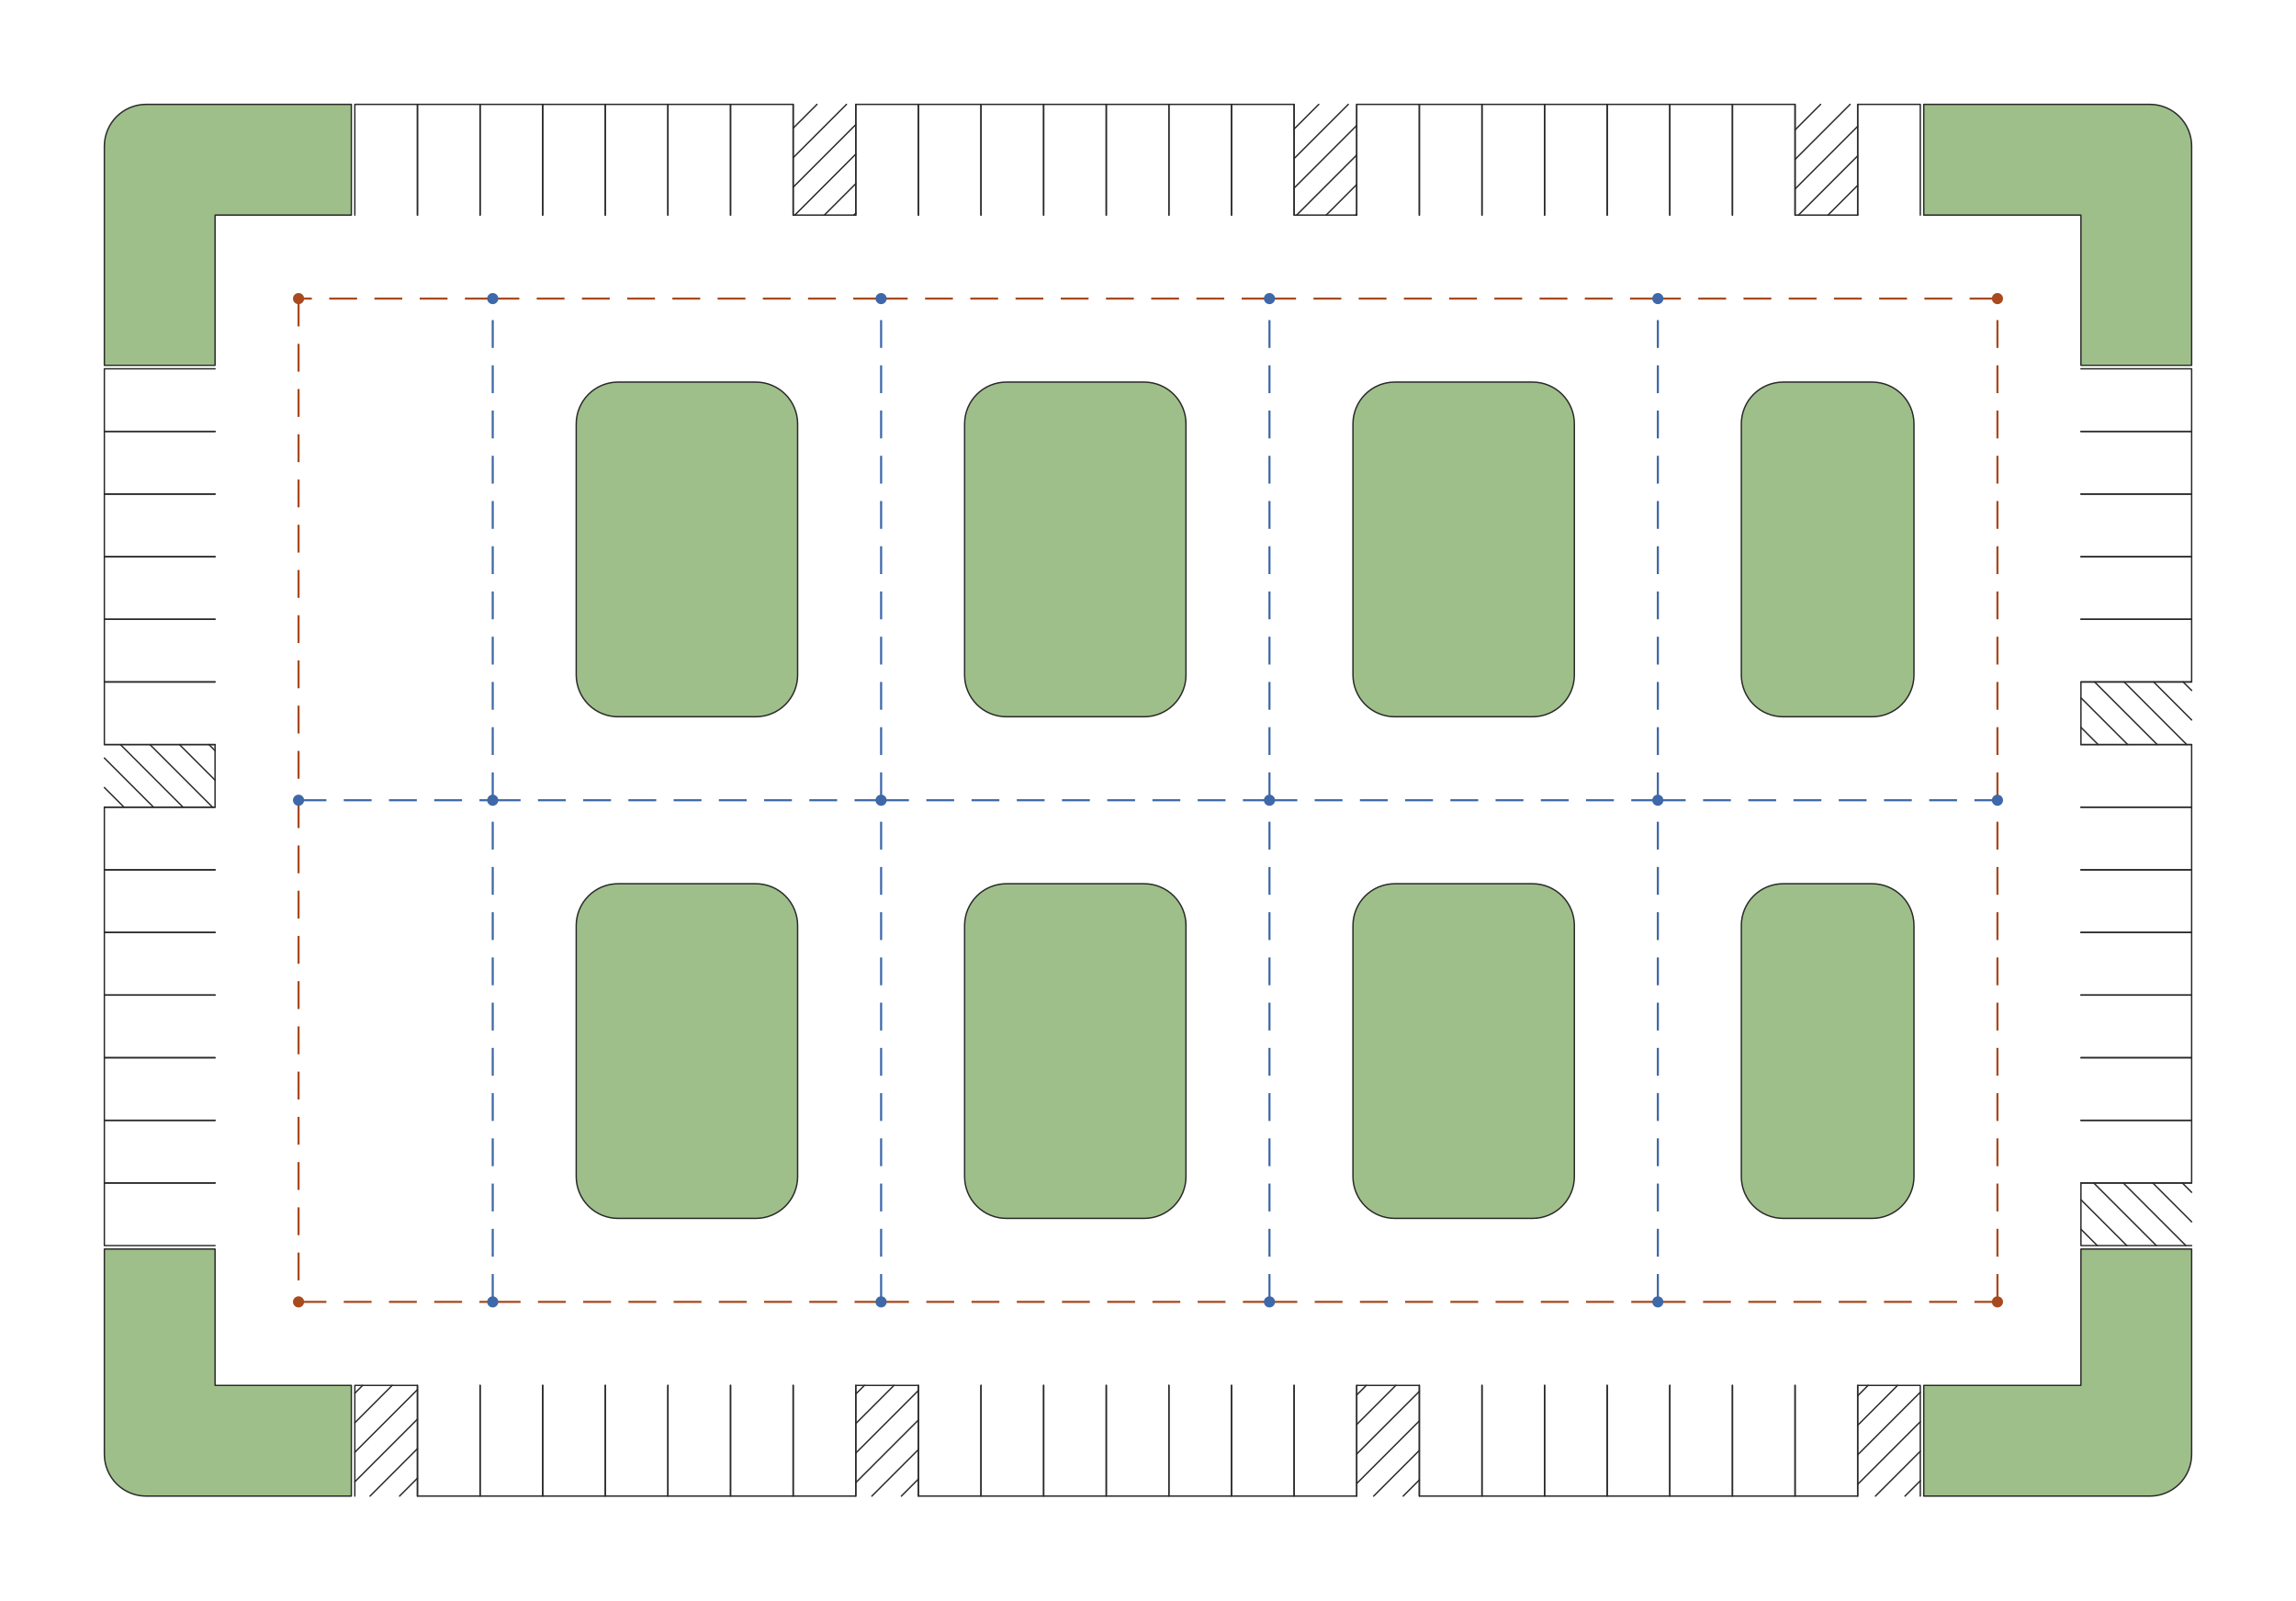
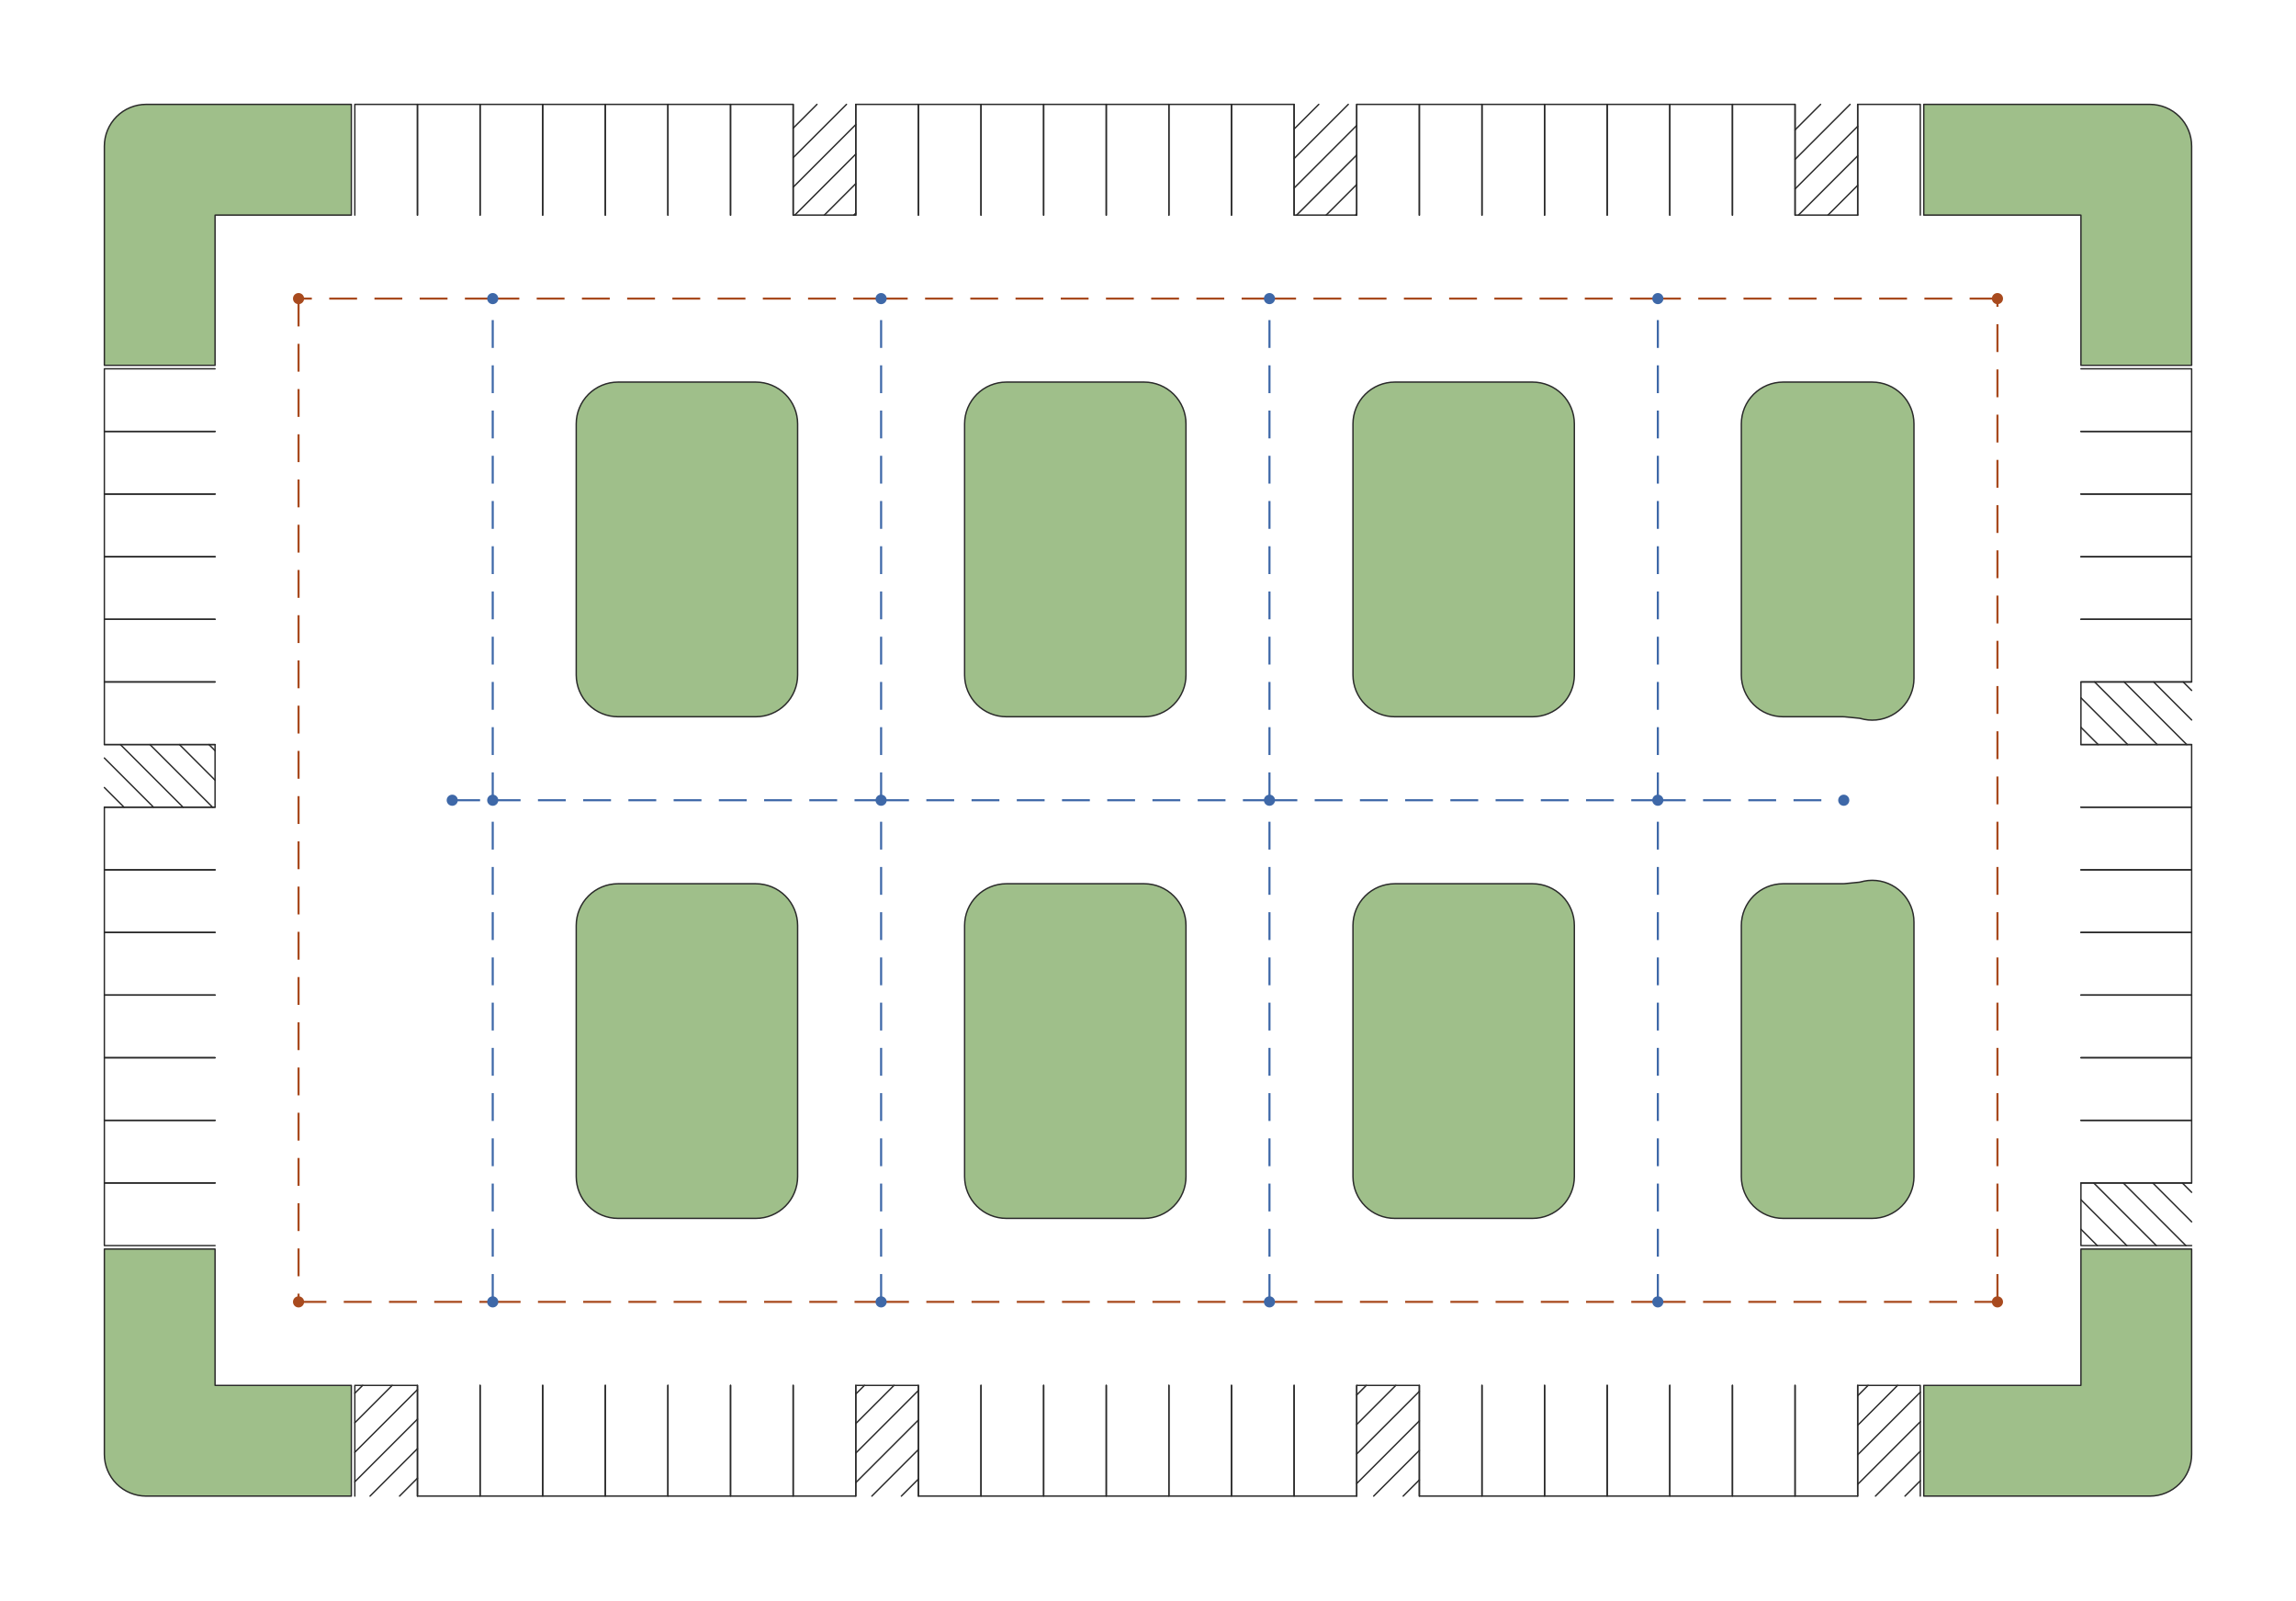
<svg xmlns="http://www.w3.org/2000/svg" width="660" height="460" viewBox="-15 -15 330 230" preserveAspectRatio="xMidYMid meet">
  <style>polygon,polyline,line,path{vector-effect:non-scaling-stroke}</style>
  <defs>
    <marker id="arrow-i" viewBox="0 0 10 10" refX="10" refY="5" markerWidth="6" markerHeight="6" orient="auto-start-reverse">
      <path d="M0 0L10 5L0 10z" fill="#3e68a8" />
    </marker>
    <marker id="arrow-p" viewBox="0 0 10 10" refX="10" refY="5" markerWidth="6" markerHeight="6" orient="auto-start-reverse">
      <path d="M0 0L10 5L0 10z" fill="#a84a1e" />
    </marker>
  </defs>
  <g transform="translate(0,200) scale(1,-1)">
    <g id="islands" fill="#9fbf8a" fill-rule="evenodd" stroke="none">
      <path d="M0 35.500 L0 6 L0.029 5.412 L0.115 4.829 L0.258 4.258 L0.457 3.704 L0.708 3.172 L1.011 2.667 L1.362 2.194 L1.757 1.757 L2.194 1.362 L2.667 1.011 L3.172 0.708 L3.704 0.457 L4.258 0.258 L4.829 0.115 L5.412 0.029 L6 0 L35.500 0 L35.500 15.910 L16.057 15.910 L15.917 15.917 L15.910 16.057 L15.910 35.500 Z" />
      <path d="M0 194 L0 162.500 L15.910 162.500 L15.910 183.943 L15.917 184.083 L16.057 184.090 L35.500 184.090 L35.500 200 L6 200 L5.412 199.971 L4.829 199.885 L4.258 199.742 L3.704 199.543 L3.172 199.292 L2.667 198.989 L2.194 198.638 L1.757 198.243 L1.362 197.806 L1.011 197.333 L0.708 196.828 L0.457 196.296 L0.258 195.742 L0.115 195.171 L0.029 194.588 Z" />
      <path d="M261.500 15.910 L261.500 0 L294 0 L294.588 0.029 L295.171 0.115 L295.742 0.258 L296.296 0.457 L296.828 0.708 L297.333 1.011 L297.806 1.362 L298.243 1.757 L298.638 2.194 L298.989 2.667 L299.292 3.172 L299.543 3.704 L299.742 4.258 L299.885 4.829 L299.971 5.412 L300 6 L300 35.500 L284.090 35.500 L284.090 16.057 L284.083 15.917 L283.943 15.910 Z" />
      <path d="M261.500 200 L261.500 184.090 L283.943 184.090 L284.083 184.083 L284.090 183.943 L284.090 162.500 L300 162.500 L300 194 L299.971 194.588 L299.885 195.171 L299.742 195.742 L299.543 196.296 L299.292 196.828 L298.989 197.333 L298.638 197.806 L298.243 198.243 L297.806 198.638 L297.333 198.989 L296.828 199.292 L296.296 199.543 L295.742 199.742 L295.171 199.885 L294.588 199.971 L294 200 Z" />
      <path d="M67.820 82 L67.820 45.910 L67.849 45.322 L67.935 44.739 L68.078 44.168 L68.277 43.614 L68.528 43.082 L68.831 42.576 L69.182 42.104 L69.577 41.667 L70.013 41.272 L70.486 40.921 L70.991 40.618 L71.524 40.367 L72.078 40.168 L72.649 40.025 L73.232 39.939 L73.820 39.910 L93.640 39.910 L94.228 39.939 L94.810 40.025 L95.381 40.168 L95.936 40.367 L96.468 40.618 L96.973 40.921 L97.446 41.272 L97.882 41.667 L98.278 42.104 L98.628 42.576 L98.931 43.082 L99.183 43.614 L99.381 44.168 L99.524 44.739 L99.611 45.322 L99.640 45.910 L99.640 82 L99.611 82.588 L99.524 83.171 L99.381 83.742 L99.183 84.296 L98.931 84.828 L98.628 85.333 L98.278 85.806 L97.882 86.243 L97.446 86.638 L96.973 86.989 L96.468 87.292 L95.936 87.543 L95.381 87.742 L94.810 87.885 L94.228 87.971 L93.640 88 L73.820 88 L73.232 87.971 L72.649 87.885 L72.078 87.742 L71.524 87.543 L70.991 87.292 L70.486 86.989 L70.013 86.638 L69.577 86.243 L69.182 85.806 L68.831 85.333 L68.528 84.828 L68.277 84.296 L68.078 83.742 L67.935 83.171 L67.849 82.588 Z" />
      <path d="M67.820 154.090 L67.820 118 L67.849 117.412 L67.935 116.829 L68.078 116.258 L68.277 115.704 L68.528 115.172 L68.831 114.667 L69.182 114.194 L69.577 113.757 L70.013 113.362 L70.486 113.011 L70.991 112.708 L71.524 112.457 L72.078 112.258 L72.649 112.115 L73.232 112.029 L73.820 112 L93.640 112 L94.228 112.029 L94.810 112.115 L95.381 112.258 L95.936 112.457 L96.468 112.708 L96.973 113.011 L97.446 113.362 L97.882 113.757 L98.278 114.194 L98.628 114.667 L98.931 115.172 L99.183 115.704 L99.381 116.258 L99.524 116.829 L99.611 117.412 L99.640 118 L99.640 154.090 L99.611 154.678 L99.524 155.261 L99.381 155.832 L99.183 156.386 L98.931 156.918 L98.628 157.424 L98.278 157.896 L97.882 158.333 L97.446 158.728 L96.973 159.079 L96.468 159.382 L95.936 159.633 L95.381 159.832 L94.810 159.975 L94.228 160.061 L93.640 160.090 L73.820 160.090 L73.232 160.061 L72.649 159.975 L72.078 159.832 L71.524 159.633 L70.991 159.382 L70.486 159.079 L70.013 158.728 L69.577 158.333 L69.182 157.896 L68.831 157.424 L68.528 156.918 L68.277 156.386 L68.078 155.832 L67.935 155.261 L67.849 154.678 Z" />
      <path d="M123.640 82 L123.640 45.910 L123.669 45.322 L123.755 44.739 L123.898 44.168 L124.096 43.614 L124.348 43.082 L124.651 42.576 L125.002 42.104 L125.397 41.667 L125.833 41.272 L126.306 40.921 L126.811 40.618 L127.344 40.367 L127.898 40.168 L128.469 40.025 L129.052 39.939 L129.640 39.910 L149.459 39.910 L150.048 39.939 L150.630 40.025 L151.201 40.168 L151.756 40.367 L152.288 40.618 L152.793 40.921 L153.266 41.272 L153.702 41.667 L154.097 42.104 L154.448 42.576 L154.751 43.082 L155.003 43.614 L155.201 44.168 L155.344 44.739 L155.431 45.322 L155.459 45.910 L155.459 82 L155.431 82.588 L155.344 83.171 L155.201 83.742 L155.003 84.296 L154.751 84.828 L154.448 85.333 L154.097 85.806 L153.702 86.243 L153.266 86.638 L152.793 86.989 L152.288 87.292 L151.756 87.543 L151.201 87.742 L150.630 87.885 L150.048 87.971 L149.459 88 L129.640 88 L129.052 87.971 L128.469 87.885 L127.898 87.742 L127.344 87.543 L126.811 87.292 L126.306 86.989 L125.833 86.638 L125.397 86.243 L125.002 85.806 L124.651 85.333 L124.348 84.828 L124.096 84.296 L123.898 83.742 L123.755 83.171 L123.669 82.588 Z" />
      <path d="M123.640 154.090 L123.640 118 L123.669 117.412 L123.755 116.829 L123.898 116.258 L124.096 115.704 L124.348 115.172 L124.651 114.667 L125.002 114.194 L125.397 113.757 L125.833 113.362 L126.306 113.011 L126.811 112.708 L127.344 112.457 L127.898 112.258 L128.469 112.115 L129.052 112.029 L129.640 112 L149.459 112 L150.048 112.029 L150.630 112.115 L151.201 112.258 L151.756 112.457 L152.288 112.708 L152.793 113.011 L153.266 113.362 L153.702 113.757 L154.097 114.194 L154.448 114.667 L154.751 115.172 L155.003 115.704 L155.201 116.258 L155.344 116.829 L155.431 117.412 L155.459 118 L155.459 154.090 L155.431 154.678 L155.344 155.261 L155.201 155.832 L155.003 156.386 L154.751 156.918 L154.448 157.424 L154.097 157.896 L153.702 158.333 L153.266 158.728 L152.793 159.079 L152.288 159.382 L151.756 159.633 L151.201 159.832 L150.630 159.975 L150.048 160.061 L149.459 160.090 L129.640 160.090 L129.052 160.061 L128.469 159.975 L127.898 159.832 L127.344 159.633 L126.811 159.382 L126.306 159.079 L125.833 158.728 L125.397 158.333 L125.002 157.896 L124.651 157.424 L124.348 156.918 L124.096 156.386 L123.898 155.832 L123.755 155.261 L123.669 154.678 Z" />
      <path d="M179.459 82 L179.459 45.910 L179.488 45.322 L179.575 44.739 L179.718 44.168 L179.916 43.614 L180.168 43.082 L180.471 42.576 L180.821 42.104 L181.217 41.667 L181.653 41.272 L182.126 40.921 L182.631 40.618 L183.163 40.367 L183.718 40.168 L184.289 40.025 L184.871 39.939 L185.459 39.910 L205.279 39.910 L205.867 39.939 L206.450 40.025 L207.021 40.168 L207.575 40.367 L208.108 40.618 L208.613 40.921 L209.086 41.272 L209.522 41.667 L209.917 42.104 L210.268 42.576 L210.571 43.082 L210.822 43.614 L211.021 44.168 L211.164 44.739 L211.250 45.322 L211.279 45.910 L211.279 82 L211.250 82.588 L211.164 83.171 L211.021 83.742 L210.822 84.296 L210.571 84.828 L210.268 85.333 L209.917 85.806 L209.522 86.243 L209.086 86.638 L208.613 86.989 L208.108 87.292 L207.575 87.543 L207.021 87.742 L206.450 87.885 L205.867 87.971 L205.279 88 L185.459 88 L184.871 87.971 L184.289 87.885 L183.718 87.742 L183.163 87.543 L182.631 87.292 L182.126 86.989 L181.653 86.638 L181.217 86.243 L180.821 85.806 L180.471 85.333 L180.168 84.828 L179.916 84.296 L179.718 83.742 L179.575 83.171 L179.488 82.588 Z" />
      <path d="M179.459 154.090 L179.459 118 L179.488 117.412 L179.575 116.829 L179.718 116.258 L179.916 115.704 L180.168 115.172 L180.471 114.667 L180.821 114.194 L181.217 113.757 L181.653 113.362 L182.126 113.011 L182.631 112.708 L183.163 112.457 L183.718 112.258 L184.289 112.115 L184.871 112.029 L185.459 112 L205.279 112 L205.867 112.029 L206.450 112.115 L207.021 112.258 L207.575 112.457 L208.108 112.708 L208.613 113.011 L209.086 113.362 L209.522 113.757 L209.917 114.194 L210.268 114.667 L210.571 115.172 L210.822 115.704 L211.021 116.258 L211.164 116.829 L211.250 117.412 L211.279 118 L211.279 154.090 L211.250 154.678 L211.164 155.261 L211.021 155.832 L210.822 156.386 L210.571 156.918 L210.268 157.424 L209.917 157.896 L209.522 158.333 L209.086 158.728 L208.613 159.079 L208.108 159.382 L207.575 159.633 L207.021 159.832 L206.450 159.975 L205.867 160.061 L205.279 160.090 L185.459 160.090 L184.871 160.061 L184.289 159.975 L183.718 159.832 L183.163 159.633 L182.631 159.382 L182.126 159.079 L181.653 158.728 L181.217 158.333 L180.821 157.896 L180.471 157.424 L180.168 156.918 L179.916 156.386 L179.718 155.832 L179.575 155.261 L179.488 154.678 Z" />
-       <path d="M235.279 82 L235.279 45.910 L235.308 45.322 L235.395 44.739 L235.538 44.168 L235.736 43.614 L235.988 43.082 L236.290 42.576 L236.641 42.104 L237.037 41.667 L237.473 41.272 L237.946 40.921 L238.451 40.618 L238.983 40.367 L239.538 40.168 L240.109 40.025 L240.691 39.939 L241.279 39.910 L254.090 39.910 L254.678 39.939 L255.261 40.025 L255.832 40.168 L256.386 40.367 L256.918 40.618 L257.424 40.921 L257.896 41.272 L258.333 41.667 L258.728 42.104 L259.079 42.576 L259.382 43.082 L259.633 43.614 L259.832 44.168 L259.975 44.739 L260.061 45.322 L260.090 45.910 L260.090 82 L260.061 82.588 L259.975 83.171 L259.832 83.742 L259.633 84.296 L259.382 84.828 L259.079 85.333 L258.728 85.806 L258.333 86.243 L257.896 86.638 L257.424 86.989 L256.918 87.292 L256.386 87.543 L255.832 87.742 L255.261 87.885 L254.678 87.971 L254.090 88 L241.279 88 L240.691 87.971 L240.109 87.885 L239.538 87.742 L238.983 87.543 L238.451 87.292 L237.946 86.989 L237.473 86.638 L237.037 86.243 L236.641 85.806 L236.290 85.333 L235.988 84.828 L235.736 84.296 L235.538 83.742 L235.395 83.171 L235.308 82.588 Z" />
-       <path d="M235.279 154.090 L235.279 118 L235.308 117.412 L235.395 116.829 L235.538 116.258 L235.736 115.704 L235.988 115.172 L236.290 114.667 L236.641 114.194 L237.037 113.757 L237.473 113.362 L237.946 113.011 L238.451 112.708 L238.983 112.457 L239.538 112.258 L240.109 112.115 L240.691 112.029 L241.279 112 L254.090 112 L254.678 112.029 L255.261 112.115 L255.832 112.258 L256.386 112.457 L256.918 112.708 L257.424 113.011 L257.896 113.362 L258.333 113.757 L258.728 114.194 L259.079 114.667 L259.382 115.172 L259.633 115.704 L259.832 116.258 L259.975 116.829 L260.061 117.412 L260.090 118 L260.090 154.090 L260.061 154.678 L259.975 155.261 L259.832 155.832 L259.633 156.386 L259.382 156.918 L259.079 157.424 L258.728 157.896 L258.333 158.333 L257.896 158.728 L257.424 159.079 L256.918 159.382 L256.386 159.633 L255.832 159.832 L255.261 159.975 L254.678 160.061 L254.090 160.090 L241.279 160.090 L240.691 160.061 L240.109 159.975 L239.538 159.832 L238.983 159.633 L238.451 159.382 L237.946 159.079 L237.473 158.728 L237.037 158.333 L236.641 157.896 L236.290 157.424 L235.988 156.918 L235.736 156.386 L235.538 155.832 L235.395 155.261 L235.308 154.678 Z" />
+       <path d="M235.279 82 L235.279 45.910 L235.308 45.322 L235.395 44.739 L235.538 44.168 L235.736 43.614 L235.988 43.082 L236.290 42.576 L236.641 42.104 L237.037 41.667 L237.473 41.272 L237.946 40.921 L238.451 40.618 L238.983 40.367 L239.538 40.168 L240.109 40.025 L240.691 39.939 L241.279 39.910 L254.090 39.910 L254.678 39.939 L255.261 40.025 L255.832 40.168 L256.386 40.367 L256.918 40.618 L257.424 40.921 L257.896 41.272 L258.333 41.667 L258.728 42.104 L259.079 42.576 L259.382 43.082 L259.633 43.614 L259.832 44.168 L259.975 44.739 L260.061 45.322 L260.090 45.910 L260.090 82.491 L260.061 83.079 L259.975 83.662 L259.832 84.233 L259.633 84.787 L259.382 85.320 L259.079 85.825 L258.728 86.298 L258.333 86.734 L257.896 87.129 L257.424 87.480 L256.918 87.783 L256.386 88.034 L255.832 88.233 L255.261 88.376 L254.678 88.462 L254.090 88.491 L253.502 88.462 L252.920 88.376 L252.409 88.248 L252.398 88.246 L252.625 88.309 L252.340 88.238 L252.195 88.216 L250.147 88.014 L249.853 88 L241.279 88 L240.691 87.971 L240.109 87.885 L239.538 87.742 L238.983 87.543 L238.451 87.292 L237.946 86.989 L237.473 86.638 L237.037 86.243 L236.641 85.806 L236.290 85.333 L235.988 84.828 L235.736 84.296 L235.538 83.742 L235.395 83.171 L235.308 82.588 Z" />
+       <path d="M235.279 154.090 L235.279 118 L235.308 117.412 L235.395 116.829 L235.538 116.258 L235.736 115.704 L235.988 115.172 L236.290 114.667 L236.641 114.194 L237.037 113.757 L237.473 113.362 L237.946 113.011 L238.451 112.708 L238.983 112.457 L239.538 112.258 L240.109 112.115 L240.691 112.029 L241.279 112 L249.853 112 L250.147 111.986 L252.195 111.784 L252.340 111.762 L252.625 111.691 L252.398 111.754 L252.409 111.752 L252.920 111.624 L253.502 111.538 L254.090 111.509 L254.678 111.538 L255.261 111.624 L255.832 111.767 L256.386 111.966 L256.918 112.217 L257.424 112.520 L257.896 112.871 L258.333 113.266 L258.728 113.702 L259.079 114.175 L259.382 114.680 L259.633 115.213 L259.832 115.767 L259.975 116.338 L260.061 116.921 L260.090 117.509 L260.090 154.090 L260.061 154.678 L259.975 155.261 L259.832 155.832 L259.633 156.386 L259.382 156.918 L259.079 157.424 L258.728 157.896 L258.333 158.333 L257.896 158.728 L257.424 159.079 L256.918 159.382 L256.386 159.633 L255.832 159.832 L255.261 159.975 L254.678 160.061 L254.090 160.090 L241.279 160.090 L240.691 160.061 L240.109 159.975 L239.538 159.832 L238.983 159.633 L238.451 159.382 L237.946 159.079 L237.473 158.728 L237.037 158.333 L236.641 157.896 L236.290 157.424 L235.988 156.918 L235.736 156.386 L235.538 155.832 L235.395 155.261 L235.308 154.678 Z" />
    </g>
    <g id="stalls" stroke="none">
</g>
    <g id="paint" fill="none" stroke="#2a2a2a" stroke-width="0.4" stroke-linecap="round" stroke-linejoin="round">
      <polyline points="261,184.090 261,200 252,200 252,184.090" />
      <polyline points="243,200 243,184.090 252,184.090 252,200" />
      <polyline points="243,184.090 243,200 234,200 234,184.090" />
      <polyline points="234,184.090 234,200 225,200 225,184.090" />
      <polyline points="225,184.090 225,200 216,200 216,184.090" />
      <polyline points="216,184.090 216,200 207,200 207,184.090" />
      <polyline points="207,184.090 207,200 198,200 198,184.090" />
      <polyline points="198,184.090 198,200 189,200 189,184.090" />
      <polyline points="189,184.090 189,200 180,200 180,184.090" />
      <polyline points="171,200 171,184.090 180,184.090 180,200" />
      <polyline points="171,184.090 171,200 162,200 162,184.090" />
      <polyline points="162,184.090 162,200 153,200 153,184.090" />
      <polyline points="153,184.090 153,200 144,200 144,184.090" />
      <polyline points="144,184.090 144,200 135,200 135,184.090" />
      <polyline points="135,184.090 135,200 126,200 126,184.090" />
      <polyline points="126,184.090 126,200 117,200 117,184.090" />
      <polyline points="117,184.090 117,200 108,200 108,184.090" />
      <polyline points="99,200 99,184.090 108,184.090 108,200" />
      <polyline points="99,184.090 99,200 90,200 90,184.090" />
      <polyline points="90,184.090 90,200 81,200 81,184.090" />
      <polyline points="81,184.090 81,200 72,200 72,184.090" />
      <polyline points="72,184.090 72,200 63,200 63,184.090" />
      <polyline points="63,184.090 63,200 54,200 54,184.090" />
      <polyline points="54,184.090 54,200 45,200 45,184.090" />
      <polyline points="45,184.090 45,200 36,200 36,184.090" />
      <polyline points="45,0 45,15.910 36,15.910 36,0" />
      <polyline points="45,15.910 45,0 54,0 54,15.910" />
      <polyline points="54,15.910 54,0 63,0 63,15.910" />
      <polyline points="63,15.910 63,0 72,0 72,15.910" />
      <polyline points="72,15.910 72,0 81,0 81,15.910" />
      <polyline points="81,15.910 81,0 90,0 90,15.910" />
      <polyline points="90,15.910 90,0 99,0 99,15.910" />
      <polyline points="99,15.910 99,0 108,0 108,15.910" />
      <polyline points="117,0 117,15.910 108,15.910 108,0" />
      <polyline points="117,15.910 117,0 126,0 126,15.910" />
      <polyline points="126,15.910 126,0 135,0 135,15.910" />
      <polyline points="135,15.910 135,0 144,0 144,15.910" />
      <polyline points="144,15.910 144,0 153,0 153,15.910" />
      <polyline points="153,15.910 153,0 162,0 162,15.910" />
      <polyline points="162,15.910 162,0 171,0 171,15.910" />
      <polyline points="171,15.910 171,0 180,0 180,15.910" />
      <polyline points="189,0 189,15.910 180,15.910 180,0" />
      <polyline points="189,15.910 189,0 198,0 198,15.910" />
      <polyline points="198,15.910 198,0 207,0 207,15.910" />
      <polyline points="207,15.910 207,0 216,0 216,15.910" />
      <polyline points="216,15.910 216,0 225,0 225,15.910" />
      <polyline points="225,15.910 225,0 234,0 234,15.910" />
      <polyline points="234,15.910 234,0 243,0 243,15.910" />
      <polyline points="243,15.910 243,0 252,0 252,15.910" />
      <polyline points="261,0 261,15.910 252,15.910 252,0" />
      <polyline points="15.910,162 0,162 0,153 15.910,153" />
      <polyline points="15.910,153 0,153 0,144 15.910,144" />
      <polyline points="15.910,144 0,144 0,135 15.910,135" />
      <polyline points="15.910,135 0,135 0,126 15.910,126" />
      <polyline points="15.910,126 0,126 0,117 15.910,117" />
      <polyline points="15.910,117 0,117 0,108 15.910,108" />
      <polyline points="0,99 15.910,99 15.910,108 0,108" />
      <polyline points="15.910,99 0,99 0,90 15.910,90" />
      <polyline points="15.910,90 0,90 0,81 15.910,81" />
      <polyline points="15.910,81 0,81 0,72 15.910,72" />
      <polyline points="15.910,72 0,72 0,63 15.910,63" />
      <polyline points="15.910,63 0,63 0,54 15.910,54" />
      <polyline points="15.910,54 0,54 0,45 15.910,45" />
      <polyline points="15.910,45 0,45 0,36 15.910,36" />
      <polyline points="300,45 284.090,45 284.090,36 300,36" />
      <polyline points="284.090,45 300,45 300,54 284.090,54" />
      <polyline points="284.090,54 300,54 300,63 284.090,63" />
      <polyline points="284.090,63 300,63 300,72 284.090,72" />
      <polyline points="284.090,72 300,72 300,81 284.090,81" />
      <polyline points="284.090,81 300,81 300,90 284.090,90" />
      <polyline points="284.090,90 300,90 300,99 284.090,99" />
      <polyline points="284.090,99 300,99 300,108 284.090,108" />
      <polyline points="300,117 284.090,117 284.090,108 300,108" />
      <polyline points="284.090,117 300,117 300,126 284.090,126" />
      <polyline points="284.090,126 300,126 300,135 284.090,135" />
      <polyline points="284.090,135 300,135 300,144 284.090,144" />
      <polyline points="284.090,144 300,144 300,153 284.090,153" />
      <polyline points="284.090,153 300,153 300,162 284.090,162" />
      <line x1="246.669" y1="200" x2="243" y2="196.331" />
      <line x1="250.912" y1="200" x2="243" y2="192.088" />
      <line x1="252" y1="196.846" x2="243" y2="187.846" />
      <line x1="252" y1="192.603" x2="243.487" y2="184.090" />
      <line x1="252" y1="188.360" x2="247.730" y2="184.090" />
      <line x1="252" y1="184.118" x2="251.972" y2="184.090" />
      <line x1="174.544" y1="200" x2="171" y2="196.456" />
      <line x1="178.787" y1="200" x2="171" y2="192.213" />
      <line x1="180" y1="196.971" x2="171" y2="187.971" />
      <line x1="180" y1="192.728" x2="171.362" y2="184.090" />
      <line x1="180" y1="188.485" x2="175.605" y2="184.090" />
      <line x1="180" y1="184.243" x2="179.847" y2="184.090" />
      <line x1="102.419" y1="200" x2="99" y2="196.581" />
      <line x1="106.662" y1="200" x2="99" y2="192.338" />
      <line x1="108" y1="197.095" x2="99" y2="188.095" />
      <line x1="108" y1="192.853" x2="99.237" y2="184.090" />
      <line x1="108" y1="188.610" x2="103.480" y2="184.090" />
      <line x1="108" y1="184.368" x2="107.723" y2="184.090" />
      <line x1="42.426" y1="0" x2="45" y2="2.574" />
      <line x1="38.184" y1="0" x2="45" y2="6.816" />
      <line x1="36" y1="2.059" x2="45" y2="11.059" />
      <line x1="36" y1="6.302" x2="45" y2="15.302" />
      <line x1="36" y1="10.544" x2="41.366" y2="15.910" />
      <line x1="36" y1="14.787" x2="37.123" y2="15.910" />
      <line x1="114.551" y1="0" x2="117" y2="2.449" />
      <line x1="110.309" y1="0" x2="117" y2="6.691" />
      <line x1="108" y1="1.934" x2="117" y2="10.934" />
      <line x1="108" y1="6.177" x2="117" y2="15.177" />
      <line x1="108" y1="10.419" x2="113.491" y2="15.910" />
      <line x1="108" y1="14.662" x2="109.248" y2="15.910" />
      <line x1="186.676" y1="0" x2="189" y2="2.324" />
      <line x1="182.434" y1="0" x2="189" y2="6.566" />
      <line x1="180" y1="1.809" x2="189" y2="10.809" />
      <line x1="180" y1="6.052" x2="189" y2="15.052" />
      <line x1="180" y1="10.294" x2="185.616" y2="15.910" />
      <line x1="180" y1="14.537" x2="181.373" y2="15.910" />
      <line x1="258.801" y1="0" x2="261" y2="2.199" />
      <line x1="254.558" y1="0" x2="261" y2="6.442" />
      <line x1="252" y1="1.684" x2="261" y2="10.684" />
      <line x1="252" y1="5.927" x2="261" y2="14.927" />
      <line x1="252" y1="10.169" x2="257.740" y2="15.910" />
      <line x1="252" y1="14.412" x2="253.498" y2="15.910" />
      <line x1="0" y1="101.823" x2="2.823" y2="99" />
      <line x1="0" y1="106.066" x2="7.066" y2="99" />
      <line x1="2.309" y1="108" x2="11.309" y2="99" />
      <line x1="6.551" y1="108" x2="15.551" y2="99" />
      <line x1="10.794" y1="108" x2="15.910" y2="102.884" />
      <line x1="15.037" y1="108" x2="15.910" y2="107.127" />
      <line x1="300" y1="43.654" x2="298.654" y2="45" />
      <line x1="300" y1="39.411" x2="294.411" y2="45" />
      <line x1="299.169" y1="36" x2="290.169" y2="45" />
      <line x1="294.926" y1="36" x2="285.926" y2="45" />
      <line x1="290.683" y1="36" x2="284.090" y2="42.593" />
      <line x1="286.441" y1="36" x2="284.090" y2="38.351" />
      <line x1="300" y1="115.779" x2="298.779" y2="117" />
      <line x1="300" y1="111.536" x2="294.536" y2="117" />
      <line x1="299.294" y1="108" x2="290.294" y2="117" />
      <line x1="295.051" y1="108" x2="286.051" y2="117" />
      <line x1="290.808" y1="108" x2="284.090" y2="114.718" />
      <line x1="286.566" y1="108" x2="284.090" y2="110.475" />
      <path d="M0 35.500 L0 6 L0.029 5.412 L0.115 4.829 L0.258 4.258 L0.457 3.704 L0.708 3.172 L1.011 2.667 L1.362 2.194 L1.757 1.757 L2.194 1.362 L2.667 1.011 L3.172 0.708 L3.704 0.457 L4.258 0.258 L4.829 0.115 L5.412 0.029 L6 0 L35.500 0 L35.500 15.910 L16.057 15.910 L15.917 15.917 L15.910 16.057 L15.910 35.500 Z" />
      <path d="M0 194 L0 162.500 L15.910 162.500 L15.910 183.943 L15.917 184.083 L16.057 184.090 L35.500 184.090 L35.500 200 L6 200 L5.412 199.971 L4.829 199.885 L4.258 199.742 L3.704 199.543 L3.172 199.292 L2.667 198.989 L2.194 198.638 L1.757 198.243 L1.362 197.806 L1.011 197.333 L0.708 196.828 L0.457 196.296 L0.258 195.742 L0.115 195.171 L0.029 194.588 Z" />
      <path d="M261.500 15.910 L261.500 0 L294 0 L294.588 0.029 L295.171 0.115 L295.742 0.258 L296.296 0.457 L296.828 0.708 L297.333 1.011 L297.806 1.362 L298.243 1.757 L298.638 2.194 L298.989 2.667 L299.292 3.172 L299.543 3.704 L299.742 4.258 L299.885 4.829 L299.971 5.412 L300 6 L300 35.500 L284.090 35.500 L284.090 16.057 L284.083 15.917 L283.943 15.910 Z" />
      <path d="M261.500 200 L261.500 184.090 L283.943 184.090 L284.083 184.083 L284.090 183.943 L284.090 162.500 L300 162.500 L300 194 L299.971 194.588 L299.885 195.171 L299.742 195.742 L299.543 196.296 L299.292 196.828 L298.989 197.333 L298.638 197.806 L298.243 198.243 L297.806 198.638 L297.333 198.989 L296.828 199.292 L296.296 199.543 L295.742 199.742 L295.171 199.885 L294.588 199.971 L294 200 Z" />
      <path d="M67.820 82 L67.820 45.910 L67.849 45.322 L67.935 44.739 L68.078 44.168 L68.277 43.614 L68.528 43.082 L68.831 42.576 L69.182 42.104 L69.577 41.667 L70.013 41.272 L70.486 40.921 L70.991 40.618 L71.524 40.367 L72.078 40.168 L72.649 40.025 L73.232 39.939 L73.820 39.910 L93.640 39.910 L94.228 39.939 L94.810 40.025 L95.381 40.168 L95.936 40.367 L96.468 40.618 L96.973 40.921 L97.446 41.272 L97.882 41.667 L98.278 42.104 L98.628 42.576 L98.931 43.082 L99.183 43.614 L99.381 44.168 L99.524 44.739 L99.611 45.322 L99.640 45.910 L99.640 82 L99.611 82.588 L99.524 83.171 L99.381 83.742 L99.183 84.296 L98.931 84.828 L98.628 85.333 L98.278 85.806 L97.882 86.243 L97.446 86.638 L96.973 86.989 L96.468 87.292 L95.936 87.543 L95.381 87.742 L94.810 87.885 L94.228 87.971 L93.640 88 L73.820 88 L73.232 87.971 L72.649 87.885 L72.078 87.742 L71.524 87.543 L70.991 87.292 L70.486 86.989 L70.013 86.638 L69.577 86.243 L69.182 85.806 L68.831 85.333 L68.528 84.828 L68.277 84.296 L68.078 83.742 L67.935 83.171 L67.849 82.588 Z" />
      <path d="M67.820 154.090 L67.820 118 L67.849 117.412 L67.935 116.829 L68.078 116.258 L68.277 115.704 L68.528 115.172 L68.831 114.667 L69.182 114.194 L69.577 113.757 L70.013 113.362 L70.486 113.011 L70.991 112.708 L71.524 112.457 L72.078 112.258 L72.649 112.115 L73.232 112.029 L73.820 112 L93.640 112 L94.228 112.029 L94.810 112.115 L95.381 112.258 L95.936 112.457 L96.468 112.708 L96.973 113.011 L97.446 113.362 L97.882 113.757 L98.278 114.194 L98.628 114.667 L98.931 115.172 L99.183 115.704 L99.381 116.258 L99.524 116.829 L99.611 117.412 L99.640 118 L99.640 154.090 L99.611 154.678 L99.524 155.261 L99.381 155.832 L99.183 156.386 L98.931 156.918 L98.628 157.424 L98.278 157.896 L97.882 158.333 L97.446 158.728 L96.973 159.079 L96.468 159.382 L95.936 159.633 L95.381 159.832 L94.810 159.975 L94.228 160.061 L93.640 160.090 L73.820 160.090 L73.232 160.061 L72.649 159.975 L72.078 159.832 L71.524 159.633 L70.991 159.382 L70.486 159.079 L70.013 158.728 L69.577 158.333 L69.182 157.896 L68.831 157.424 L68.528 156.918 L68.277 156.386 L68.078 155.832 L67.935 155.261 L67.849 154.678 Z" />
      <path d="M123.640 82 L123.640 45.910 L123.669 45.322 L123.755 44.739 L123.898 44.168 L124.096 43.614 L124.348 43.082 L124.651 42.576 L125.002 42.104 L125.397 41.667 L125.833 41.272 L126.306 40.921 L126.811 40.618 L127.344 40.367 L127.898 40.168 L128.469 40.025 L129.052 39.939 L129.640 39.910 L149.459 39.910 L150.048 39.939 L150.630 40.025 L151.201 40.168 L151.756 40.367 L152.288 40.618 L152.793 40.921 L153.266 41.272 L153.702 41.667 L154.097 42.104 L154.448 42.576 L154.751 43.082 L155.003 43.614 L155.201 44.168 L155.344 44.739 L155.431 45.322 L155.459 45.910 L155.459 82 L155.431 82.588 L155.344 83.171 L155.201 83.742 L155.003 84.296 L154.751 84.828 L154.448 85.333 L154.097 85.806 L153.702 86.243 L153.266 86.638 L152.793 86.989 L152.288 87.292 L151.756 87.543 L151.201 87.742 L150.630 87.885 L150.048 87.971 L149.459 88 L129.640 88 L129.052 87.971 L128.469 87.885 L127.898 87.742 L127.344 87.543 L126.811 87.292 L126.306 86.989 L125.833 86.638 L125.397 86.243 L125.002 85.806 L124.651 85.333 L124.348 84.828 L124.096 84.296 L123.898 83.742 L123.755 83.171 L123.669 82.588 Z" />
      <path d="M123.640 154.090 L123.640 118 L123.669 117.412 L123.755 116.829 L123.898 116.258 L124.096 115.704 L124.348 115.172 L124.651 114.667 L125.002 114.194 L125.397 113.757 L125.833 113.362 L126.306 113.011 L126.811 112.708 L127.344 112.457 L127.898 112.258 L128.469 112.115 L129.052 112.029 L129.640 112 L149.459 112 L150.048 112.029 L150.630 112.115 L151.201 112.258 L151.756 112.457 L152.288 112.708 L152.793 113.011 L153.266 113.362 L153.702 113.757 L154.097 114.194 L154.448 114.667 L154.751 115.172 L155.003 115.704 L155.201 116.258 L155.344 116.829 L155.431 117.412 L155.459 118 L155.459 154.090 L155.431 154.678 L155.344 155.261 L155.201 155.832 L155.003 156.386 L154.751 156.918 L154.448 157.424 L154.097 157.896 L153.702 158.333 L153.266 158.728 L152.793 159.079 L152.288 159.382 L151.756 159.633 L151.201 159.832 L150.630 159.975 L150.048 160.061 L149.459 160.090 L129.640 160.090 L129.052 160.061 L128.469 159.975 L127.898 159.832 L127.344 159.633 L126.811 159.382 L126.306 159.079 L125.833 158.728 L125.397 158.333 L125.002 157.896 L124.651 157.424 L124.348 156.918 L124.096 156.386 L123.898 155.832 L123.755 155.261 L123.669 154.678 Z" />
      <path d="M179.459 82 L179.459 45.910 L179.488 45.322 L179.575 44.739 L179.718 44.168 L179.916 43.614 L180.168 43.082 L180.471 42.576 L180.821 42.104 L181.217 41.667 L181.653 41.272 L182.126 40.921 L182.631 40.618 L183.163 40.367 L183.718 40.168 L184.289 40.025 L184.871 39.939 L185.459 39.910 L205.279 39.910 L205.867 39.939 L206.450 40.025 L207.021 40.168 L207.575 40.367 L208.108 40.618 L208.613 40.921 L209.086 41.272 L209.522 41.667 L209.917 42.104 L210.268 42.576 L210.571 43.082 L210.822 43.614 L211.021 44.168 L211.164 44.739 L211.250 45.322 L211.279 45.910 L211.279 82 L211.250 82.588 L211.164 83.171 L211.021 83.742 L210.822 84.296 L210.571 84.828 L210.268 85.333 L209.917 85.806 L209.522 86.243 L209.086 86.638 L208.613 86.989 L208.108 87.292 L207.575 87.543 L207.021 87.742 L206.450 87.885 L205.867 87.971 L205.279 88 L185.459 88 L184.871 87.971 L184.289 87.885 L183.718 87.742 L183.163 87.543 L182.631 87.292 L182.126 86.989 L181.653 86.638 L181.217 86.243 L180.821 85.806 L180.471 85.333 L180.168 84.828 L179.916 84.296 L179.718 83.742 L179.575 83.171 L179.488 82.588 Z" />
      <path d="M179.459 154.090 L179.459 118 L179.488 117.412 L179.575 116.829 L179.718 116.258 L179.916 115.704 L180.168 115.172 L180.471 114.667 L180.821 114.194 L181.217 113.757 L181.653 113.362 L182.126 113.011 L182.631 112.708 L183.163 112.457 L183.718 112.258 L184.289 112.115 L184.871 112.029 L185.459 112 L205.279 112 L205.867 112.029 L206.450 112.115 L207.021 112.258 L207.575 112.457 L208.108 112.708 L208.613 113.011 L209.086 113.362 L209.522 113.757 L209.917 114.194 L210.268 114.667 L210.571 115.172 L210.822 115.704 L211.021 116.258 L211.164 116.829 L211.250 117.412 L211.279 118 L211.279 154.090 L211.250 154.678 L211.164 155.261 L211.021 155.832 L210.822 156.386 L210.571 156.918 L210.268 157.424 L209.917 157.896 L209.522 158.333 L209.086 158.728 L208.613 159.079 L208.108 159.382 L207.575 159.633 L207.021 159.832 L206.450 159.975 L205.867 160.061 L205.279 160.090 L185.459 160.090 L184.871 160.061 L184.289 159.975 L183.718 159.832 L183.163 159.633 L182.631 159.382 L182.126 159.079 L181.653 158.728 L181.217 158.333 L180.821 157.896 L180.471 157.424 L180.168 156.918 L179.916 156.386 L179.718 155.832 L179.575 155.261 L179.488 154.678 Z" />
-       <path d="M235.279 82 L235.279 45.910 L235.308 45.322 L235.395 44.739 L235.538 44.168 L235.736 43.614 L235.988 43.082 L236.290 42.576 L236.641 42.104 L237.037 41.667 L237.473 41.272 L237.946 40.921 L238.451 40.618 L238.983 40.367 L239.538 40.168 L240.109 40.025 L240.691 39.939 L241.279 39.910 L254.090 39.910 L254.678 39.939 L255.261 40.025 L255.832 40.168 L256.386 40.367 L256.918 40.618 L257.424 40.921 L257.896 41.272 L258.333 41.667 L258.728 42.104 L259.079 42.576 L259.382 43.082 L259.633 43.614 L259.832 44.168 L259.975 44.739 L260.061 45.322 L260.090 45.910 L260.090 82 L260.061 82.588 L259.975 83.171 L259.832 83.742 L259.633 84.296 L259.382 84.828 L259.079 85.333 L258.728 85.806 L258.333 86.243 L257.896 86.638 L257.424 86.989 L256.918 87.292 L256.386 87.543 L255.832 87.742 L255.261 87.885 L254.678 87.971 L254.090 88 L241.279 88 L240.691 87.971 L240.109 87.885 L239.538 87.742 L238.983 87.543 L238.451 87.292 L237.946 86.989 L237.473 86.638 L237.037 86.243 L236.641 85.806 L236.290 85.333 L235.988 84.828 L235.736 84.296 L235.538 83.742 L235.395 83.171 L235.308 82.588 Z" />
-       <path d="M235.279 154.090 L235.279 118 L235.308 117.412 L235.395 116.829 L235.538 116.258 L235.736 115.704 L235.988 115.172 L236.290 114.667 L236.641 114.194 L237.037 113.757 L237.473 113.362 L237.946 113.011 L238.451 112.708 L238.983 112.457 L239.538 112.258 L240.109 112.115 L240.691 112.029 L241.279 112 L254.090 112 L254.678 112.029 L255.261 112.115 L255.832 112.258 L256.386 112.457 L256.918 112.708 L257.424 113.011 L257.896 113.362 L258.333 113.757 L258.728 114.194 L259.079 114.667 L259.382 115.172 L259.633 115.704 L259.832 116.258 L259.975 116.829 L260.061 117.412 L260.090 118 L260.090 154.090 L260.061 154.678 L259.975 155.261 L259.832 155.832 L259.633 156.386 L259.382 156.918 L259.079 157.424 L258.728 157.896 L258.333 158.333 L257.896 158.728 L257.424 159.079 L256.918 159.382 L256.386 159.633 L255.832 159.832 L255.261 159.975 L254.678 160.061 L254.090 160.090 L241.279 160.090 L240.691 160.061 L240.109 159.975 L239.538 159.832 L238.983 159.633 L238.451 159.382 L237.946 159.079 L237.473 158.728 L237.037 158.333 L236.641 157.896 L236.290 157.424 L235.988 156.918 L235.736 156.386 L235.538 155.832 L235.395 155.261 L235.308 154.678 Z" />
+       <path d="M235.279 82 L235.279 45.910 L235.308 45.322 L235.395 44.739 L235.538 44.168 L235.736 43.614 L235.988 43.082 L236.290 42.576 L236.641 42.104 L237.037 41.667 L237.473 41.272 L237.946 40.921 L238.451 40.618 L238.983 40.367 L239.538 40.168 L240.109 40.025 L240.691 39.939 L241.279 39.910 L254.090 39.910 L254.678 39.939 L255.261 40.025 L255.832 40.168 L256.386 40.367 L256.918 40.618 L257.424 40.921 L257.896 41.272 L258.333 41.667 L258.728 42.104 L259.079 42.576 L259.382 43.082 L259.633 43.614 L259.832 44.168 L259.975 44.739 L260.061 45.322 L260.090 45.910 L260.090 82.491 L260.061 83.079 L259.975 83.662 L259.832 84.233 L259.633 84.787 L259.382 85.320 L259.079 85.825 L258.728 86.298 L258.333 86.734 L257.896 87.129 L257.424 87.480 L256.918 87.783 L256.386 88.034 L255.832 88.233 L255.261 88.376 L254.678 88.462 L254.090 88.491 L253.502 88.462 L252.920 88.376 L252.409 88.248 L252.398 88.246 L252.625 88.309 L252.340 88.238 L252.195 88.216 L250.147 88.014 L249.853 88 L241.279 88 L240.691 87.971 L240.109 87.885 L239.538 87.742 L238.983 87.543 L238.451 87.292 L237.946 86.989 L237.473 86.638 L237.037 86.243 L236.641 85.806 L236.290 85.333 L235.988 84.828 L235.736 84.296 L235.538 83.742 L235.395 83.171 L235.308 82.588 Z" />
+       <path d="M235.279 154.090 L235.279 118 L235.308 117.412 L235.395 116.829 L235.538 116.258 L235.736 115.704 L235.988 115.172 L236.290 114.667 L236.641 114.194 L237.037 113.757 L237.473 113.362 L237.946 113.011 L238.451 112.708 L238.983 112.457 L239.538 112.258 L240.109 112.115 L240.691 112.029 L241.279 112 L249.853 112 L250.147 111.986 L252.195 111.784 L252.340 111.762 L252.625 111.691 L252.398 111.754 L252.409 111.752 L252.920 111.624 L253.502 111.538 L254.090 111.509 L254.678 111.538 L255.261 111.624 L255.832 111.767 L256.386 111.966 L256.918 112.217 L257.424 112.520 L257.896 112.871 L258.333 113.266 L258.728 113.702 L259.079 114.175 L259.382 114.680 L259.633 115.213 L259.832 115.767 L259.975 116.338 L260.061 116.921 L260.090 117.509 L260.090 154.090 L260.061 154.678 L259.975 155.261 L259.832 155.832 L259.633 156.386 L259.382 156.918 L259.079 157.424 L258.728 157.896 L258.333 158.333 L257.896 158.728 L257.424 159.079 L256.918 159.382 L256.386 159.633 L255.832 159.832 L255.261 159.975 L254.678 160.061 L254.090 160.090 L241.279 160.090 L240.691 160.061 L240.109 159.975 L239.538 159.832 L238.983 159.633 L238.451 159.382 L237.946 159.079 L237.473 158.728 L237.037 158.333 L236.641 157.896 L236.290 157.424 L235.988 156.918 L235.736 156.386 L235.538 155.832 L235.395 155.261 L235.308 154.678 Z" />
    </g>
    <g id="graph">
-       <line x1="27.910" y1="172.090" x2="27.910" y2="100" stroke="#a84a1e" stroke-width="0.6" stroke-dasharray="8 5" />
+       <line x1="27.910" y1="172.090" x2="27.910" y2="27.910" stroke="#a84a1e" stroke-width="0.6" stroke-dasharray="8 5" />
      <line x1="27.910" y1="27.910" x2="55.820" y2="27.910" stroke="#a84a1e" stroke-width="0.6" stroke-dasharray="8 5" />
      <line x1="55.820" y1="27.910" x2="111.640" y2="27.910" stroke="#a84a1e" stroke-width="0.6" stroke-dasharray="8 5" />
      <line x1="111.640" y1="27.910" x2="167.459" y2="27.910" stroke="#a84a1e" stroke-width="0.6" stroke-dasharray="8 5" />
      <line x1="167.459" y1="27.910" x2="223.279" y2="27.910" stroke="#a84a1e" stroke-width="0.6" stroke-dasharray="8 5" />
      <line x1="223.279" y1="27.910" x2="272.090" y2="27.910" stroke="#a84a1e" stroke-width="0.6" stroke-dasharray="8 5" />
-       <line x1="272.090" y1="27.910" x2="272.090" y2="100" stroke="#a84a1e" stroke-width="0.6" stroke-dasharray="8 5" />
+       <line x1="272.090" y1="27.910" x2="272.090" y2="172.090" stroke="#a84a1e" stroke-width="0.6" stroke-dasharray="8 5" />
      <line x1="272.090" y1="172.090" x2="223.279" y2="172.090" stroke="#a84a1e" stroke-width="0.6" stroke-dasharray="8 5" />
      <line x1="223.279" y1="172.090" x2="167.459" y2="172.090" stroke="#a84a1e" stroke-width="0.6" stroke-dasharray="8 5" />
      <line x1="167.459" y1="172.090" x2="111.640" y2="172.090" stroke="#a84a1e" stroke-width="0.6" stroke-dasharray="8 5" />
      <line x1="111.640" y1="172.090" x2="55.820" y2="172.090" stroke="#a84a1e" stroke-width="0.6" stroke-dasharray="8 5" />
      <line x1="55.820" y1="172.090" x2="27.910" y2="172.090" stroke="#a84a1e" stroke-width="0.6" stroke-dasharray="8 5" />
      <line x1="223.279" y1="27.910" x2="223.279" y2="100" stroke="#3e68a8" stroke-width="0.6" stroke-dasharray="8 5" />
      <line x1="167.459" y1="27.910" x2="167.459" y2="100" stroke="#3e68a8" stroke-width="0.6" stroke-dasharray="8 5" />
      <line x1="111.640" y1="27.910" x2="111.640" y2="100" stroke="#3e68a8" stroke-width="0.6" stroke-dasharray="8 5" />
      <line x1="55.820" y1="27.910" x2="55.820" y2="100" stroke="#3e68a8" stroke-width="0.6" stroke-dasharray="8 5" />
-       <line x1="27.910" y1="100" x2="27.910" y2="27.910" stroke="#a84a1e" stroke-width="0.6" stroke-dasharray="8 5" />
      <line x1="55.820" y1="100" x2="55.820" y2="172.090" stroke="#3e68a8" stroke-width="0.6" stroke-dasharray="8 5" />
      <line x1="111.640" y1="100" x2="111.640" y2="172.090" stroke="#3e68a8" stroke-width="0.6" stroke-dasharray="8 5" />
      <line x1="167.459" y1="100" x2="167.459" y2="172.090" stroke="#3e68a8" stroke-width="0.6" stroke-dasharray="8 5" />
      <line x1="223.279" y1="100" x2="223.279" y2="172.090" stroke="#3e68a8" stroke-width="0.6" stroke-dasharray="8 5" />
-       <line x1="272.090" y1="100" x2="272.090" y2="172.090" stroke="#a84a1e" stroke-width="0.6" stroke-dasharray="8 5" />
-       <line x1="27.910" y1="100" x2="55.820" y2="100" stroke="#3e68a8" stroke-width="0.6" stroke-dasharray="8 5" />
+       <line x1="50" y1="100" x2="55.820" y2="100" stroke="#3e68a8" stroke-width="0.6" stroke-dasharray="8 5" />
      <line x1="55.820" y1="100" x2="111.640" y2="100" stroke="#3e68a8" stroke-width="0.6" stroke-dasharray="8 5" />
      <line x1="111.640" y1="100" x2="167.459" y2="100" stroke="#3e68a8" stroke-width="0.6" stroke-dasharray="8 5" />
      <line x1="167.459" y1="100" x2="223.279" y2="100" stroke="#3e68a8" stroke-width="0.6" stroke-dasharray="8 5" />
-       <line x1="223.279" y1="100" x2="272.090" y2="100" stroke="#3e68a8" stroke-width="0.6" stroke-dasharray="8 5" />
+       <line x1="223.279" y1="100" x2="250" y2="100" stroke="#3e68a8" stroke-width="0.6" stroke-dasharray="8 5" />
      <circle cx="27.910" cy="172.090" r="0.8" fill="#a84a1e" />
      <circle cx="27.910" cy="27.910" r="0.8" fill="#a84a1e" />
      <circle cx="272.090" cy="27.910" r="0.8" fill="#a84a1e" />
      <circle cx="272.090" cy="172.090" r="0.8" fill="#a84a1e" />
      <circle cx="223.279" cy="27.910" r="0.8" fill="#3e68a8" />
      <circle cx="223.279" cy="172.090" r="0.8" fill="#3e68a8" />
      <circle cx="167.459" cy="27.910" r="0.8" fill="#3e68a8" />
      <circle cx="167.459" cy="172.090" r="0.8" fill="#3e68a8" />
      <circle cx="111.640" cy="27.910" r="0.8" fill="#3e68a8" />
      <circle cx="111.640" cy="172.090" r="0.8" fill="#3e68a8" />
      <circle cx="55.820" cy="27.910" r="0.8" fill="#3e68a8" />
      <circle cx="55.820" cy="172.090" r="0.8" fill="#3e68a8" />
-       <circle cx="27.910" cy="100" r="0.8" fill="#3e68a8" />
+       <circle cx="50" cy="100" r="0.8" fill="#3e68a8" />
      <circle cx="55.820" cy="100" r="0.8" fill="#3e68a8" />
      <circle cx="111.640" cy="100" r="0.8" fill="#3e68a8" />
      <circle cx="167.459" cy="100" r="0.8" fill="#3e68a8" />
      <circle cx="223.279" cy="100" r="0.8" fill="#3e68a8" />
-       <circle cx="272.090" cy="100" r="0.8" fill="#3e68a8" />
+       <circle cx="250" cy="100" r="0.8" fill="#3e68a8" />
    </g>
  </g>
</svg>
